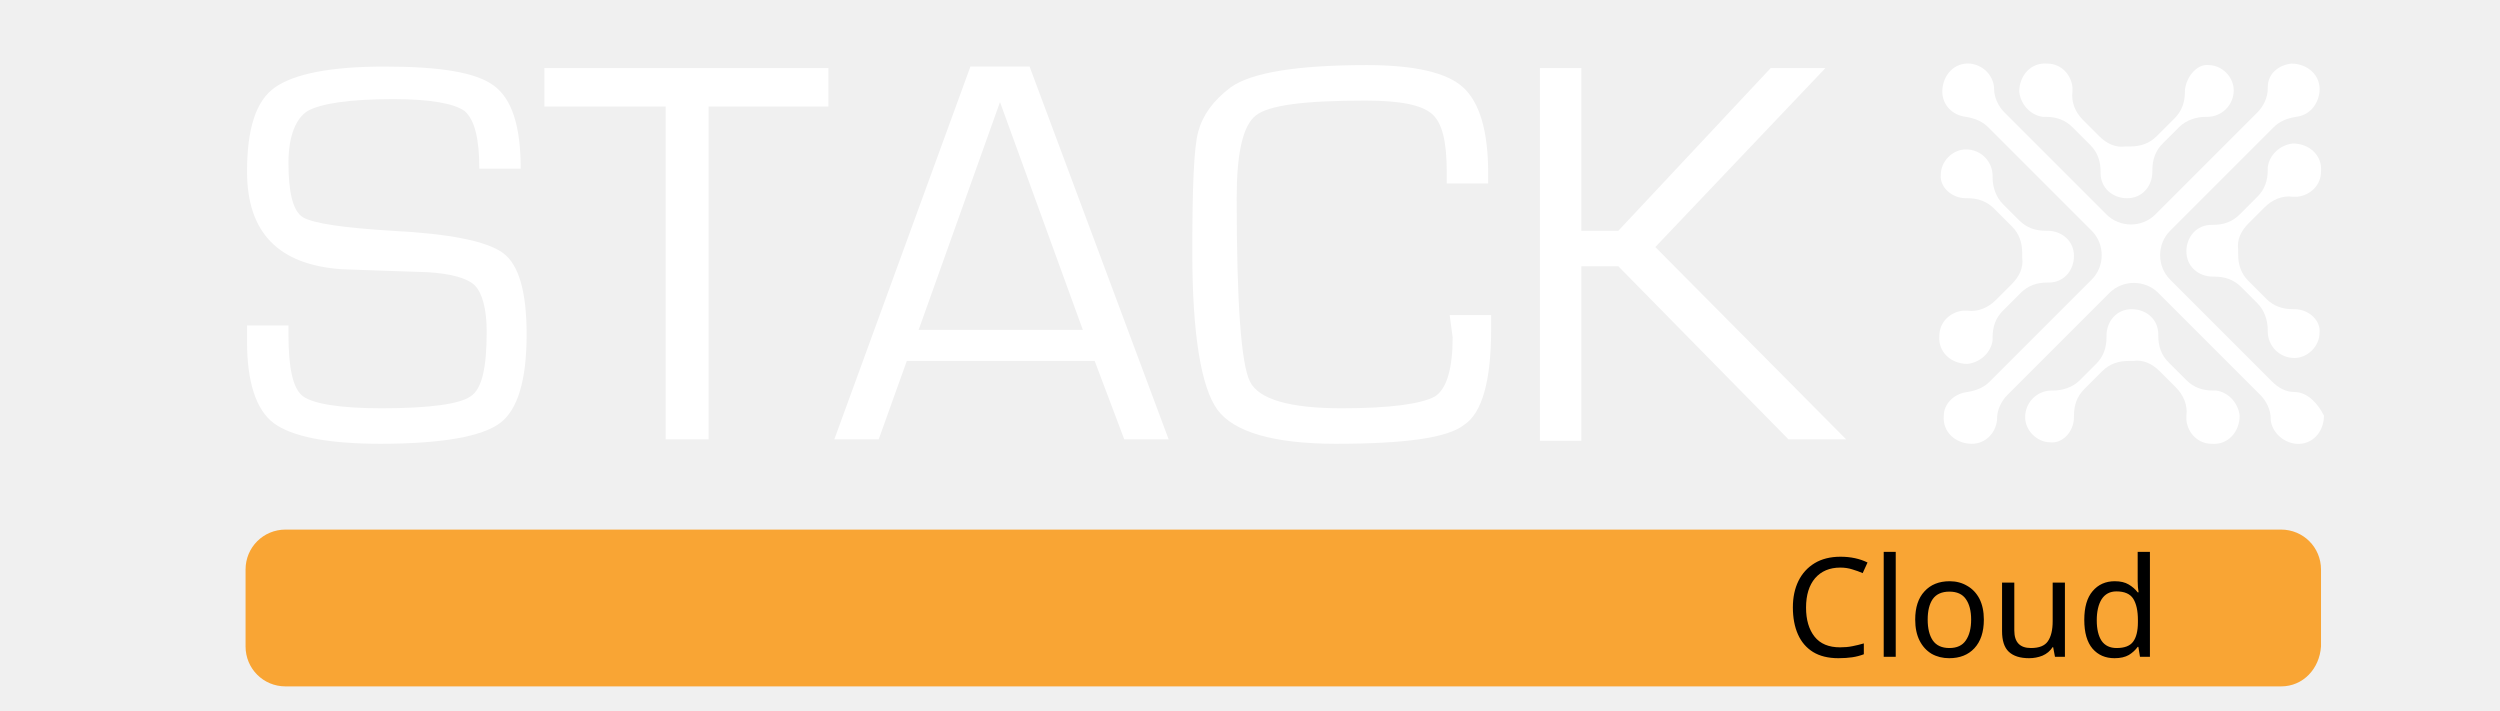
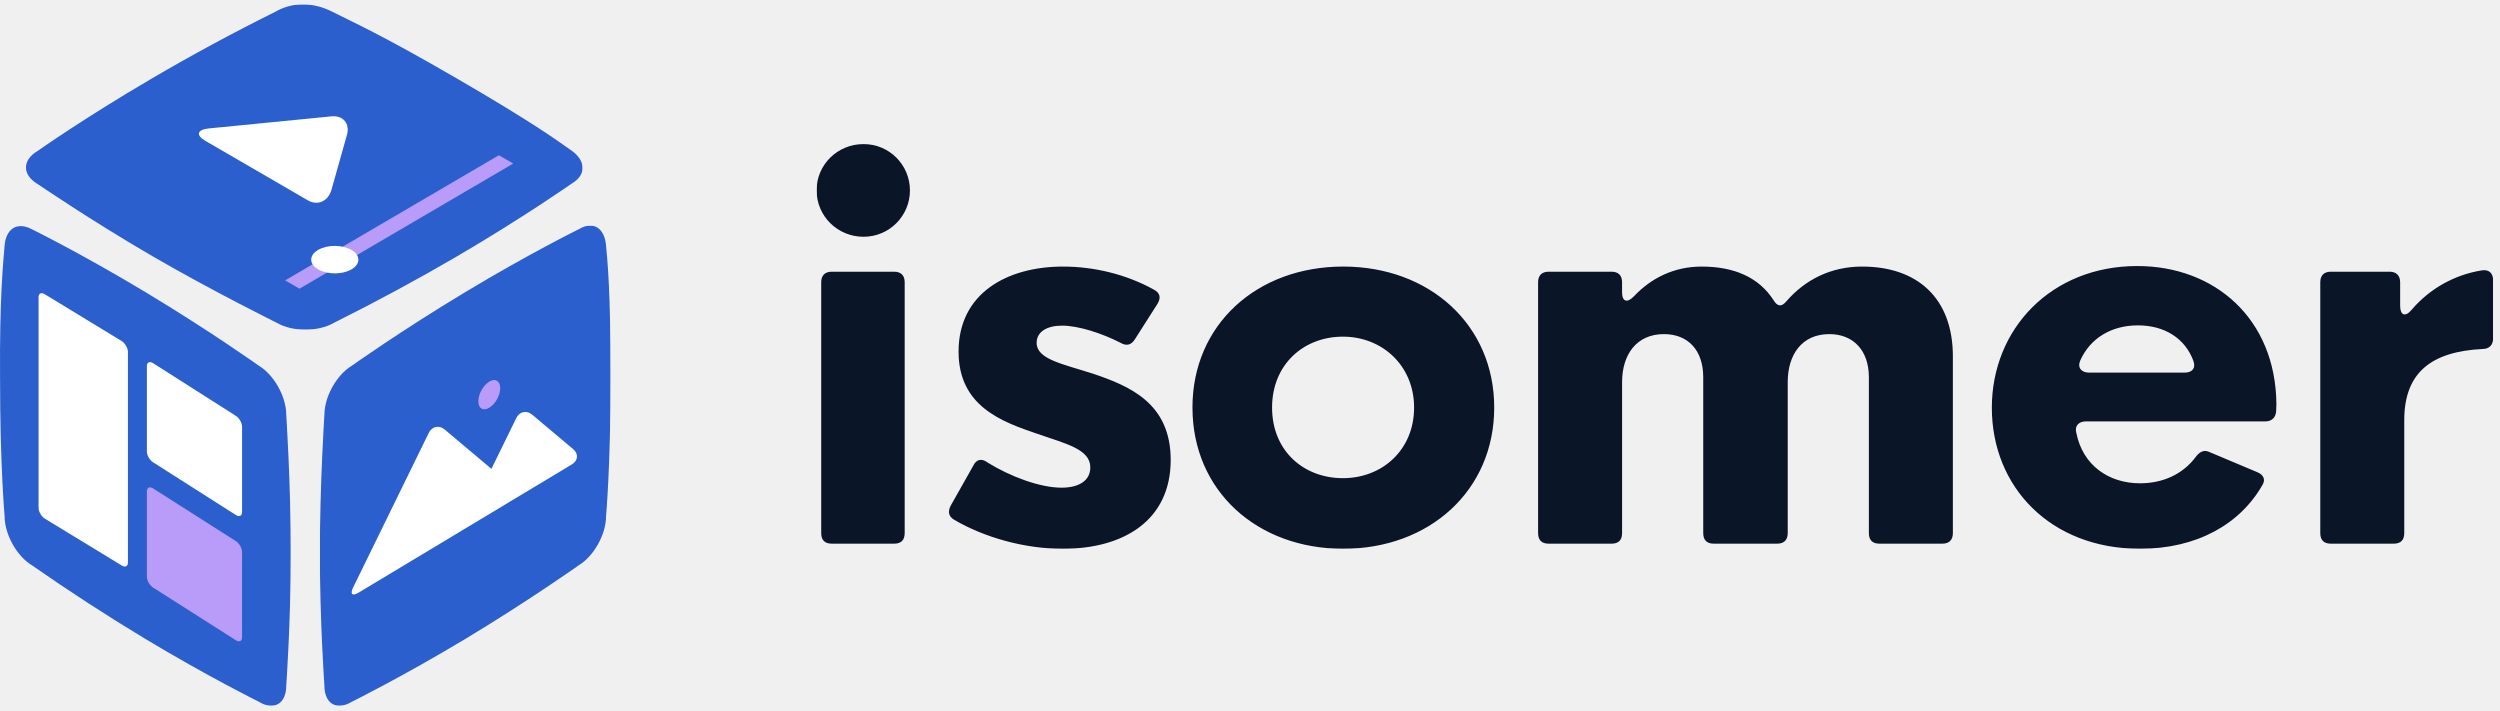
- <svg xmlns="http://www.w3.org/2000/svg" version="1.1" id="Layer_1" x="0px" y="0px" viewBox="0 0 169 48" style="enable-background:new 0 0 169 48;" xml:space="preserve">
-   <style type="text/css">
- 	.st0{fill:#FFFFFF;}
- 	.st1{fill:#F9A534;}
- 	.st2{font-family:'TitilliumWeb-Bold';}
- 	.st3{font-size:9.345px;}
- </style>
-   <g>
-     <g>
-       <g>
-         <path class="st0" d="M155.1,26.5C155.1,26.5,155.1,26.5,155.1,26.5c-0.6,0-1.1-0.3-1.5-0.7l-6.9-6.9c-0.9-0.9-0.9-2.4,0-3.3l7-7     c0.4-0.4,0.9-0.6,1.5-0.7c0,0,0,0,0,0c0.9-0.1,1.5-0.8,1.6-1.7c0.1-1.1-0.8-1.9-1.9-1.9c-0.9,0.1-1.6,0.7-1.6,1.6     c0,0,0,0.1,0,0.1c0,0.6-0.3,1.2-0.7,1.6l-6.9,6.9c-0.9,0.9-2.4,0.9-3.3,0l-6.9-6.9c-0.4-0.4-0.7-1-0.7-1.6c0,0,0-0.1,0-0.1     c-0.1-0.9-0.8-1.5-1.6-1.6c-1.1-0.1-1.9,0.8-1.9,1.9c0,0.9,0.7,1.6,1.6,1.7c0,0,0,0,0,0c0.6,0.1,1.1,0.3,1.5,0.7l7,7     c0.9,0.9,0.9,2.4,0,3.3l-6.9,6.9c-0.4,0.4-0.9,0.6-1.5,0.7c0,0,0,0,0,0c-0.9,0.1-1.6,0.8-1.6,1.6c-0.1,1.1,0.8,1.9,1.9,1.9     c0.9,0,1.6-0.7,1.7-1.6c0,0,0-0.1,0-0.1c0-0.6,0.3-1.2,0.7-1.6l6.9-6.9c0.9-0.9,2.4-0.9,3.3,0l6.9,6.9c0.4,0.4,0.7,1,0.7,1.6     c0,0,0,0.1,0,0.1c0.1,0.8,0.8,1.5,1.7,1.6c1.1,0.1,1.9-0.8,1.9-1.9C156.7,27.3,156,26.5,155.1,26.5z" />
-         <path class="st0" d="M155.1,20.9c0,0-0.1,0-0.1,0c-0.7,0-1.3-0.2-1.8-0.7L152,19c-0.5-0.5-0.7-1.1-0.7-1.8c0,0,0-0.1,0-0.1     c0-0.1,0-0.1,0-0.2c-0.1-0.7,0.2-1.3,0.7-1.8l1.1-1.1c0.5-0.5,1.2-0.8,1.9-0.7c0.1,0,0.2,0,0.3,0c0.9-0.1,1.6-0.8,1.6-1.7     c0.1-1.1-0.8-1.9-1.9-1.9c-0.9,0.1-1.6,0.8-1.7,1.6c0,0.1,0,0.1,0,0.2c0,0.7-0.2,1.3-0.7,1.8l-1.2,1.2c-0.5,0.5-1.1,0.7-1.8,0.7     c0,0-0.1,0-0.1,0c-1,0-1.7,0.8-1.7,1.8c0,1,0.8,1.7,1.8,1.7c0,0,0.1,0,0.1,0c0.7,0,1.3,0.2,1.8,0.7l1.1,1.1     c0.5,0.5,0.7,1.2,0.7,1.8c0,0,0,0.1,0,0.1c0,1,0.8,1.8,1.8,1.8c0.9,0,1.7-0.8,1.7-1.7C156.9,21.7,156.1,20.9,155.1,20.9z" />
-         <path class="st0" d="M132.9,13.4c0,0,0.1,0,0.1,0c0.7,0,1.3,0.2,1.8,0.7l1.2,1.2c0.5,0.5,0.7,1.1,0.7,1.8c0,0,0,0.1,0,0.1     c0,0.1,0,0.1,0,0.2c0.1,0.7-0.2,1.3-0.7,1.8l-1.1,1.1c-0.5,0.5-1.2,0.8-1.9,0.7c-0.1,0-0.2,0-0.3,0c-0.9,0.1-1.6,0.8-1.6,1.7     c-0.1,1.1,0.8,1.9,1.9,1.9c0.9-0.1,1.6-0.8,1.7-1.6c0-0.1,0-0.1,0-0.2c0-0.7,0.2-1.3,0.7-1.8l1.2-1.2c0.5-0.5,1.1-0.7,1.8-0.7     c0,0,0.1,0,0.1,0c1,0,1.7-0.8,1.7-1.8c0-1-0.8-1.7-1.8-1.7c0,0-0.1,0-0.1,0c-0.7,0-1.3-0.2-1.8-0.7l-1.1-1.1     c-0.5-0.5-0.7-1.2-0.7-1.8c0,0,0-0.1,0-0.1c0-1-0.8-1.8-1.8-1.8c-0.9,0-1.7,0.8-1.7,1.7C131.1,12.6,131.9,13.4,132.9,13.4z" />
-         <path class="st0" d="M140.2,28.2c0,0,0-0.1,0-0.1c0-0.7,0.2-1.3,0.7-1.8l1.2-1.2c0.5-0.5,1.1-0.7,1.8-0.7c0,0,0.1,0,0.1,0     c0.1,0,0.1,0,0.2,0c0.7-0.1,1.3,0.2,1.8,0.7l1.1,1.1c0.5,0.5,0.8,1.2,0.7,1.9c0,0.1,0,0.2,0,0.3c0.1,0.9,0.8,1.6,1.7,1.6     c1.1,0.1,1.9-0.8,1.9-1.9c-0.1-0.9-0.8-1.6-1.6-1.7c-0.1,0-0.1,0-0.2,0c-0.7,0-1.3-0.2-1.8-0.7l-1.2-1.2     c-0.5-0.5-0.7-1.1-0.7-1.8c0,0,0-0.1,0-0.1c0-1-0.8-1.7-1.8-1.7c-1,0-1.7,0.8-1.7,1.8c0,0,0,0.1,0,0.1c0,0.7-0.2,1.3-0.7,1.8     l-1.1,1.1c-0.5,0.5-1.2,0.7-1.8,0.7c0,0-0.1,0-0.1,0c-1,0-1.8,0.8-1.8,1.8c0,0.9,0.8,1.7,1.7,1.7C139.4,30,140.2,29.2,140.2,28.2     z" />
-         <path class="st0" d="M147.7,6.1c0,0,0,0.1,0,0.1c0,0.7-0.2,1.3-0.7,1.8l-1.2,1.2c-0.5,0.5-1.1,0.7-1.8,0.7c0,0-0.1,0-0.1,0     c-0.1,0-0.1,0-0.2,0c-0.7,0.1-1.3-0.2-1.8-0.7l-1.1-1.1c-0.5-0.5-0.8-1.2-0.7-1.9c0-0.1,0-0.2,0-0.3c-0.1-0.9-0.8-1.6-1.7-1.6     c-1.1-0.1-1.9,0.8-1.9,1.9c0.1,0.9,0.8,1.6,1.6,1.7c0.1,0,0.1,0,0.2,0c0.7,0,1.3,0.2,1.8,0.7l1.2,1.2c0.5,0.5,0.7,1.1,0.7,1.8     c0,0,0,0.1,0,0.1c0,1,0.8,1.7,1.8,1.7c1,0,1.7-0.8,1.7-1.8c0,0,0-0.1,0-0.1c0-0.7,0.2-1.3,0.7-1.8l1.1-1.1     c0.5-0.5,1.2-0.7,1.8-0.7c0,0,0.1,0,0.1,0c1,0,1.8-0.8,1.8-1.8c0-0.9-0.8-1.7-1.7-1.7C148.6,4.3,147.8,5.1,147.7,6.1z" />
-       </g>
-       <g>
-         <path class="st0" d="M35.2,11.4h-2.8c0-2-0.3-3.3-1-3.9c-0.7-0.5-2.3-0.8-4.8-0.8c-3,0-4.9,0.3-5.8,0.8C20,8,19.5,9.2,19.5,11     c0,2,0.3,3.3,1,3.7c0.7,0.4,2.7,0.7,6,0.9c3.9,0.2,6.4,0.7,7.5,1.5c1.1,0.8,1.6,2.7,1.6,5.5c0,3.1-0.6,5.1-1.8,6     c-1.2,0.9-3.9,1.4-8.1,1.4c-3.6,0-6-0.5-7.2-1.4c-1.2-0.9-1.8-2.8-1.8-5.5l0-1.1h2.8v0.6c0,2.3,0.3,3.7,1,4.2     c0.7,0.5,2.5,0.8,5.3,0.8c3.3,0,5.3-0.3,6-0.8c0.8-0.5,1.1-2,1.1-4.4c0-1.5-0.3-2.6-0.8-3.1c-0.5-0.5-1.6-0.8-3.2-0.9l-3-0.1     l-2.8-0.1c-4.3-0.3-6.4-2.5-6.4-6.6c0-2.9,0.6-4.8,1.9-5.7s3.7-1.4,7.4-1.4c3.8,0,6.2,0.4,7.4,1.3S35.2,8.5,35.2,11.4z" />
-         <path class="st0" d="M47.9,7.2v22.5H45V7.2h-8.2V4.6H56v2.6H47.9z" />
-         <path class="st0" d="M74,24.4H61.3l-1.9,5.3h-3l9.2-25.2h4l9.4,25.2h-3L74,24.4z M73.2,22.3L67.6,6.9l-5.5,15.4H73.2z" />
-         <path class="st0" d="M98,21.3h2.8v1c0,3.4-0.6,5.6-1.8,6.4C97.9,29.6,95,30,90.3,30c-4.2,0-6.9-0.8-8-2.3     c-1.1-1.5-1.7-5.1-1.7-10.6c0-4.4,0.1-7.1,0.4-8.2c0.3-1.1,1-2.1,2.2-3c1.4-1,4.5-1.5,9.2-1.5c3.2,0,5.4,0.5,6.5,1.5     c1.1,1,1.7,2.9,1.7,5.8l0,0.7h-2.8l0-0.8c0-2-0.3-3.3-1-3.9c-0.7-0.6-2.1-0.9-4.5-0.9c-4.1,0-6.5,0.3-7.4,1     c-0.9,0.7-1.3,2.6-1.3,5.6c0,7.1,0.3,11.2,0.9,12.4c0.6,1.2,2.7,1.8,6.2,1.8c3.3,0,5.4-0.3,6.3-0.8c0.8-0.5,1.2-1.9,1.2-4     L98,21.3z" />
-         <path class="st0" d="M106.9,4.6v11h2.5l10.3-11h3.7l-11.5,12.1l12.9,13h-3.9L109.4,18h-2.5v11.8h-2.8V4.6H106.9z" />
-       </g>
+ <svg xmlns="http://www.w3.org/2000/svg" xmlns:xlink="http://www.w3.org/1999/xlink" width="169" height="48" viewBox="0 0 169 48">
+   <defs>
+     <path id="a" d="M.29.133h19.654v32.46H.29z" />
+     <path id="c" d="M0 .166h19.658v32.427H0z" />
+     <path id="e" d="M.274.291h37.63v21.991H.274z" />
+     <path id="g" d="M.09.251h113.334v27.361H.09z" />
+   </defs>
+   <g fill="none" fill-rule="evenodd">
+     <g transform="translate(21.333 15.116)">
+       <mask id="b" fill="#fff">
+         <use xlink:href="#a" />
+       </mask>
+       <path fill="#2B5FCE" d="M17.793 23.096s-3.45 2.442-7.676 4.983c-4.226 2.541-7.677 4.25-7.677 4.25-1.018.612-1.843.123-1.843-1.091 0 0-.307-4.303-.307-8.974 0-4.672.307-9.343.307-9.343 0-1.215.825-2.696 1.843-3.308 0 0 3.304-2.353 7.677-4.982C14.489 2 17.793.38 17.793.38c1.018-.612 1.743-.031 1.843 1.09.1 1.123.308 3.02.308 8.974 0 5.954-.308 9.344-.308 9.344 0 1.214-.825 2.695-1.843 3.307" mask="url(#b)" />
    </g>
-     <path class="st1" d="M154.2,46.4H19.3c-1.5,0-2.7-1.2-2.7-2.7v-5.2c0-1.5,1.2-2.7,2.7-2.7h134.9c1.5,0,2.7,1.2,2.7,2.7v5.2   C156.8,45.2,155.7,46.4,154.2,46.4z" />
-     <text transform="matrix(1 0 0 1 120.6357 44.4004)" class="st2 st3">Cloud</text>
+     <path fill="#FFF" d="M38.745 30.36l-2.771-2.33c-.374-.315-.856-.213-1.07.226l-1.682 3.435.002.006-3.167-2.664c-.374-.314-.856-.212-1.07.227l-5.121 10.465c-.215.439-.048.592.37.34l9.95-5.983 4.478-2.692c.418-.252.455-.716.081-1.03" />
+     <path fill="#B99BF9" d="M33.815 26.236c0 .487-.331 1.081-.74 1.327-.409.245-.74.05-.74-.438 0-.487.331-1.081.74-1.327s.74-.05.74.438" />
+     <g transform="translate(0 15.116)">
+       <mask id="d" fill="#fff">
+         <use xlink:href="#c" />
+       </mask>
+       <path fill="#2B5FCE" d="M.312 19.789s-.308-3.39-.308-9.344C-.037 4.952.23 2.51.312 1.472.394.435 1.089-.186 2.155.382c0 0 3.304 1.62 7.676 4.249 4.373 2.629 7.676 4.982 7.676 4.982 1.018.612 1.844 2.093 1.844 3.308 0 0 .307 4.671.307 9.343 0 4.671-.307 8.974-.307 8.974 0 1.214-.826 1.703-1.844 1.09 0 0-3.45-1.708-7.676-4.25a138.294 138.294 0 0 1-7.676-4.982C1.137 22.484.312 21.003.312 19.79" mask="url(#d)" />
+     </g>
+     <path fill="#FFF" d="M8.227 23.057l-5.2-3.167c-.232-.148-.42-.06-.42.196v14.24c0 .257.188.585.42.732l5.2 3.168c.233.148.421.06.421-.196V23.79c0-.257-.188-.585-.42-.733M15.944 28.112l-5.595-3.561c-.232-.148-.42-.06-.42.196v5.775c0 .256.188.583.42.73l5.595 3.562c.232.148.42.06.42-.196v-5.775c0-.256-.188-.583-.42-.73" />
+     <path fill="#B99BF9" d="M15.943 43.28l-5.594-3.56c-.232-.148-.42-.476-.42-.732v-5.774c0-.256.188-.344.42-.197l5.594 3.561c.233.148.42.476.42.732v5.774c0 .256-.187.344-.42.196" />
+     <g transform="translate(1.481 .005)">
+       <mask id="f" fill="#fff">
+         <use xlink:href="#e" />
+       </mask>
+       <path fill="#2B5FCE" d="M37.151 12.417s-3.285 2.3-7.703 4.886a143.158 143.158 0 0 1-8.35 4.511c-1.064.623-2.795.625-3.866.003 0 0-4.278-2.107-8.397-4.497-4.119-2.39-7.754-4.873-7.754-4.873-1.071-.622-1.076-1.63-.012-2.254 0 0 3.132-2.21 7.703-4.886a136.599 136.599 0 0 1 8.35-4.511c1.064-.623 2.463-.72 3.867-.004 1.403.717 3.147 1.452 8.396 4.498 5.25 3.046 6.799 4.206 7.754 4.873.956.668 1.077 1.63.012 2.254" mask="url(#f)" />
+     </g>
+     <path fill="#FFF" d="M13.876 9.518c-.659-.382-.547-.76.25-.837l8.274-.815c.796-.078 1.27.49 1.051 1.261l-1.045 3.707c-.217.772-.934 1.091-1.593.71l-6.937-4.026z" />
+     <path fill="#B99BF9" d="M34.694 11.056l-14.45 8.46-.969-.563 14.45-8.459z" />
+     <path fill="#FFF" d="M23.756 16.895c.625.362.628.95.007 1.313-.62.364-1.63.365-2.254.002-.625-.362-.628-.95-.007-1.314.62-.363 1.63-.364 2.254-.001" />
+     <g transform="translate(55.111 9.487)">
+       <mask id="h" fill="#fff">
+         <use xlink:href="#g" />
+       </mask>
+       <path fill="#0B1528" d="M101.74 26.553V9.592c0-.452.243-.712.711-.712h3.976c.452 0 .712.26.712.712v1.597c0 .642.347.781.781.26a7.857 7.857 0 0 1 4.723-2.656c.503-.087.78.191.78.66v3.94c0 .417-.242.712-.711.712-3.472.174-5.295 1.598-5.295 4.81v7.638c0 .47-.243.712-.712.712h-4.254c-.468 0-.711-.243-.711-.712zm-9.18-10.85c.503 0 .78-.278.607-.782-.556-1.527-1.945-2.413-3.75-2.413-1.806 0-3.23.868-3.906 2.379-.209.503.104.816.607.816h6.441zM79.537 18.08c0-5.347 4.028-9.583 9.827-9.583 5.278 0 9.357 3.594 9.41 9.323l-.018.503c-.035.417-.295.677-.729.677H85.893c-.452 0-.782.278-.643.781.434 2.188 2.188 3.403 4.306 3.403 1.51 0 2.882-.59 3.767-1.788.278-.364.573-.503.955-.312l3.177 1.337c.434.173.59.486.4.833-1.511 2.69-4.462 4.357-8.3 4.357-6.076 0-10.017-4.2-10.017-9.53zm-30.673 8.472V9.592c0-.452.243-.712.712-.712h4.253c.469 0 .712.26.712.712v.677c0 .642.347.746.798.278 1.181-1.25 2.726-2.014 4.584-2.014 2.17 0 3.854.711 4.86 2.274.261.434.54.469.869.07 1.267-1.459 3.004-2.344 5.121-2.344 3.699 0 6.13 2.1 6.13 6.076v11.944c0 .47-.261.712-.713.712h-4.253c-.469 0-.712-.243-.712-.712V16.015c0-1.823-1.06-2.916-2.674-2.916-1.857 0-2.812 1.388-2.812 3.246v10.208c0 .47-.26.712-.712.712H60.74c-.469 0-.712-.243-.712-.712V16.015c0-1.823-1.024-2.916-2.656-2.916-1.858 0-2.83 1.388-2.83 3.246v10.208c0 .47-.243.712-.712.712h-4.253c-.47 0-.712-.243-.712-.712zm-8.382-8.489c0-2.83-2.153-4.792-4.81-4.792-2.673 0-4.791 1.892-4.791 4.792 0 2.916 2.118 4.774 4.792 4.774 2.656 0 4.809-1.91 4.809-4.774zm-14.983 0c0-5.608 4.358-9.531 10.191-9.531 5.816 0 10.208 3.923 10.208 9.531 0 5.625-4.392 9.548-10.208 9.548-5.833 0-10.19-3.923-10.19-9.548zM9.393 25.651c-.382-.226-.452-.556-.226-.973l1.528-2.708c.208-.417.572-.486.954-.19 1.546.954 3.542 1.7 5 1.7 1.164 0 1.945-.468 1.945-1.371 0-1.233-1.65-1.597-3.594-2.274-2.396-.816-5.312-1.858-5.312-5.556 0-3.941 3.28-5.746 7.066-5.746 2.083 0 4.27.52 6.145 1.562.417.226.487.556.226.972l-1.527 2.396c-.244.382-.573.452-.955.226-1.25-.643-2.848-1.163-3.959-1.163-1.024 0-1.718.416-1.718 1.163 0 1.111 1.753 1.424 3.802 2.083 2.465.834 5.26 1.98 5.26 5.834 0 4.062-3.142 6.006-7.292 6.006-2.586 0-5.295-.763-7.343-1.961zm-8.99.902V9.592c0-.452.243-.712.712-.712h4.219c.468 0 .711.26.711.712v16.961c0 .47-.243.712-.711.712h-4.22c-.468 0-.711-.243-.711-.712zM.09 3.376C.09 1.64 1.514.251 3.267.251a3.134 3.134 0 0 1 0 6.268c-1.753 0-3.176-1.39-3.176-3.143z" mask="url(#h)" />
+     </g>
  </g>
</svg>
